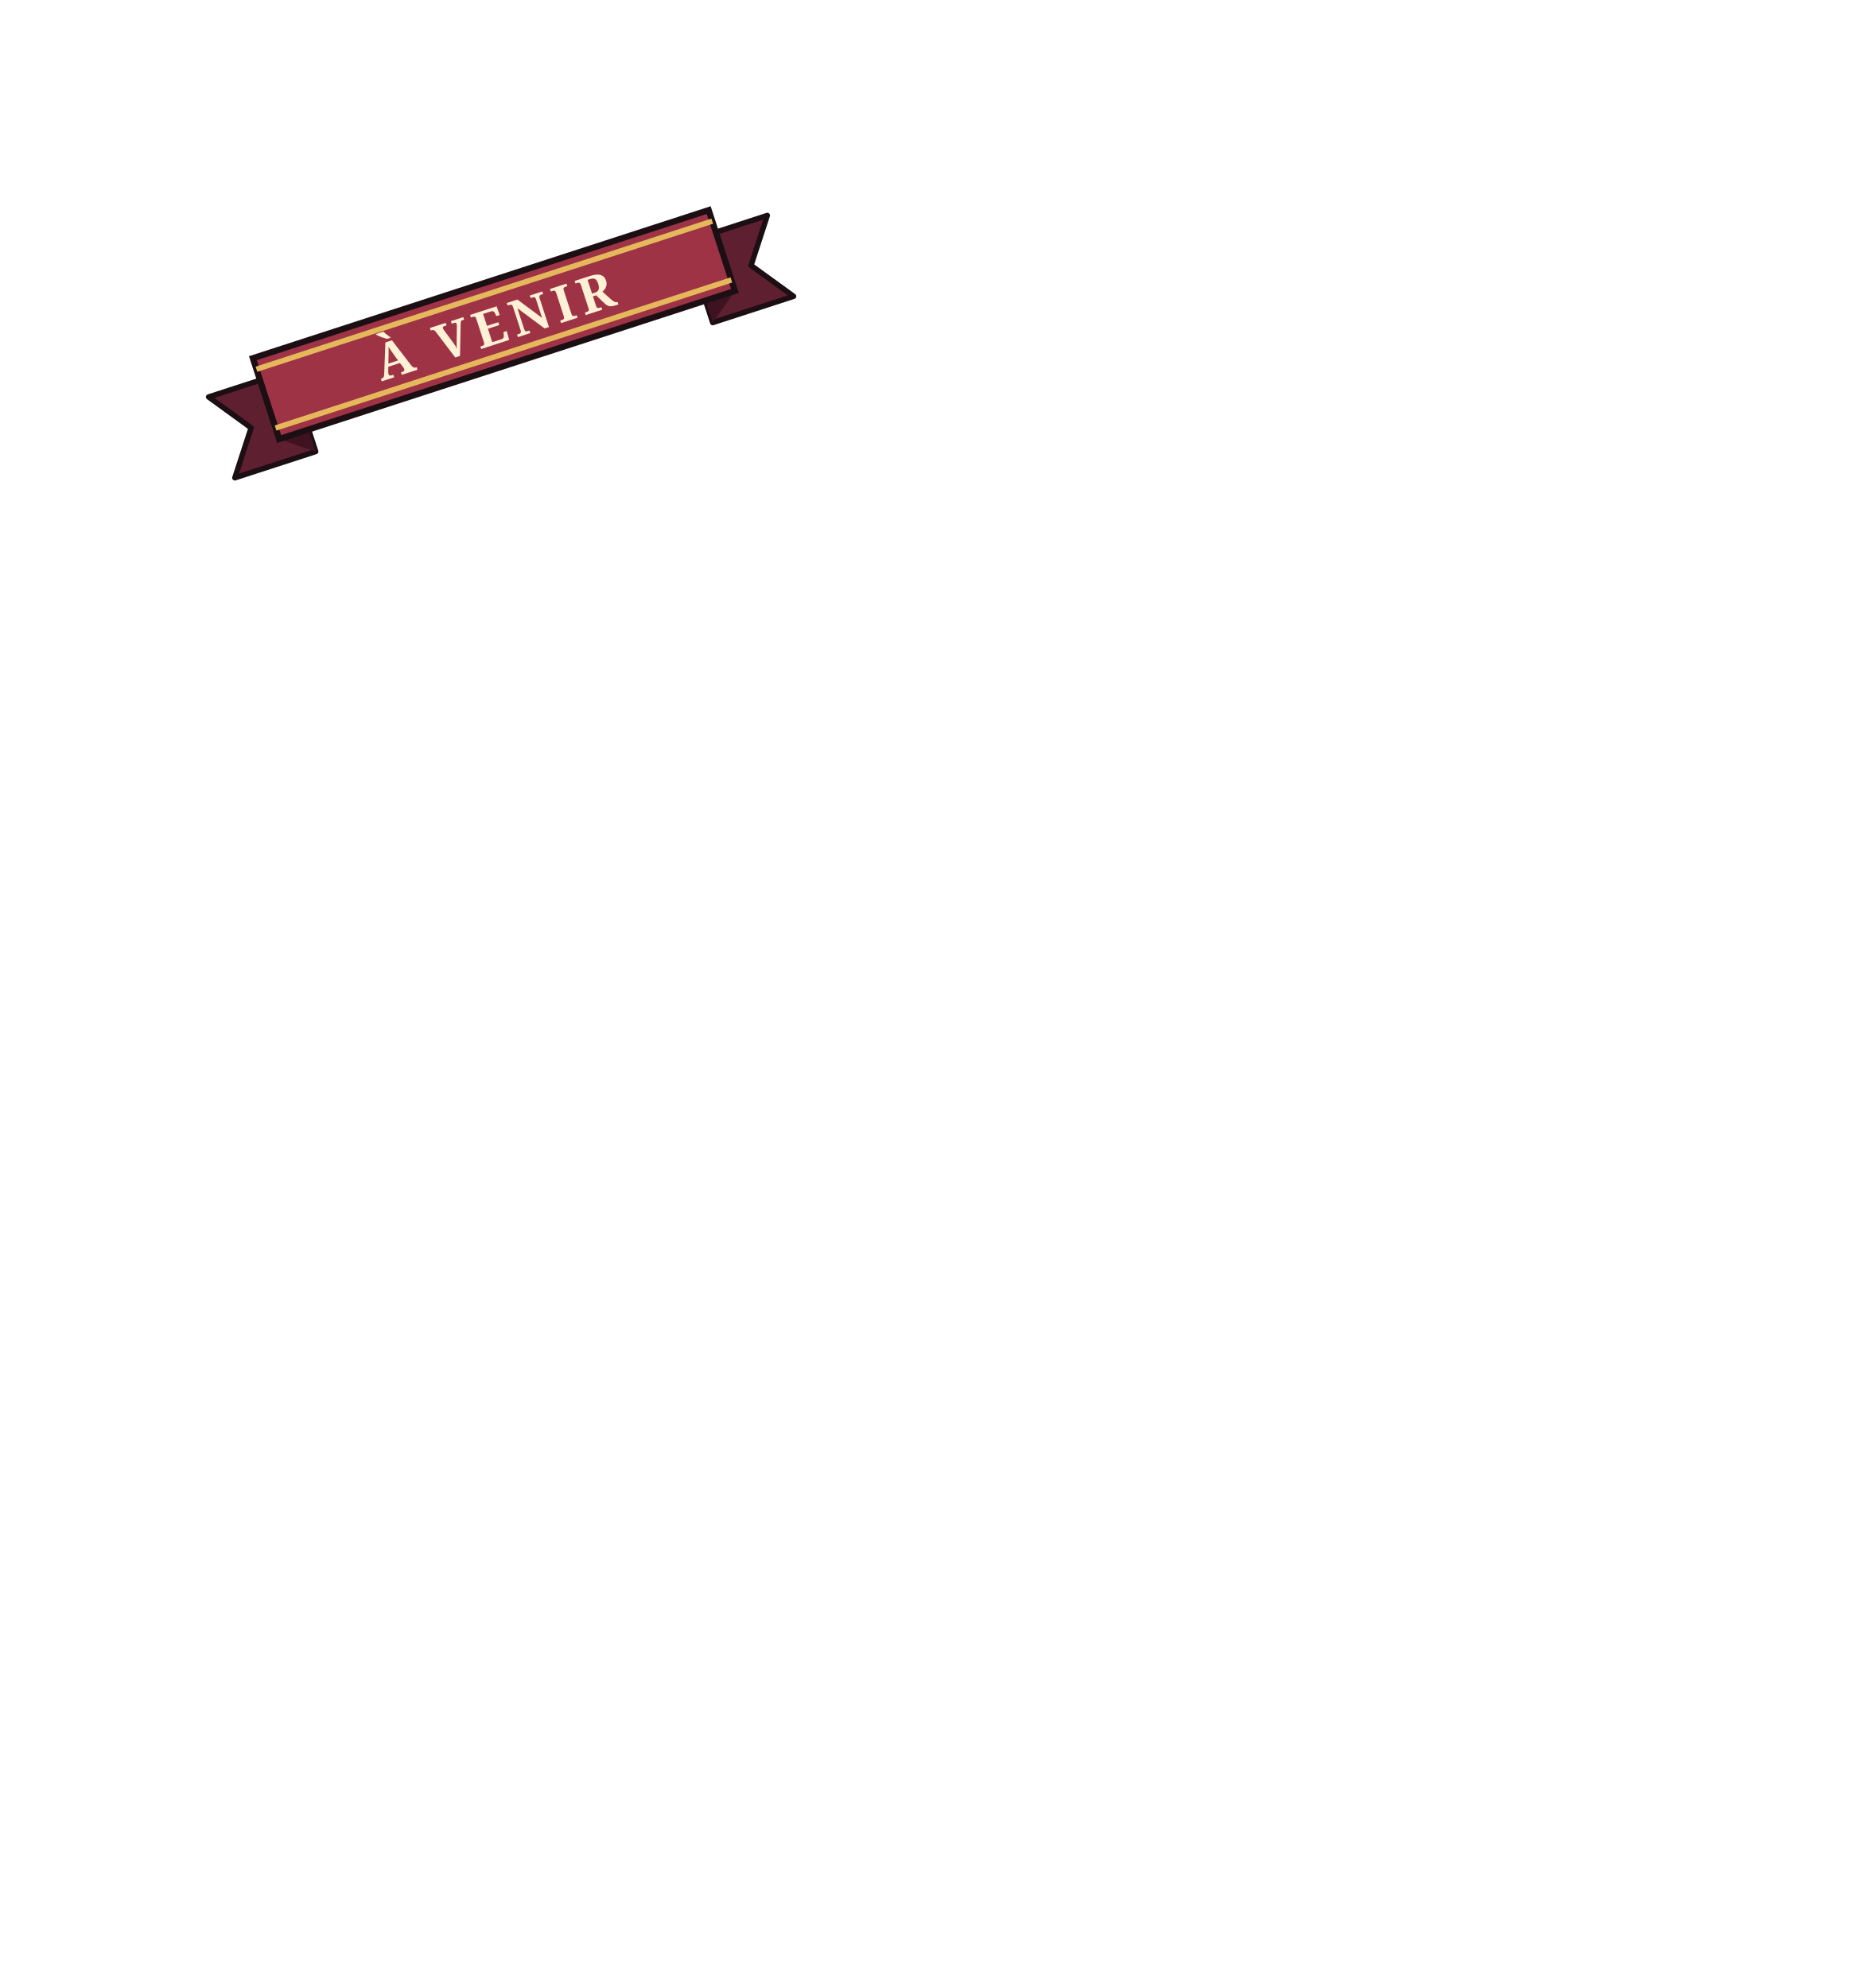
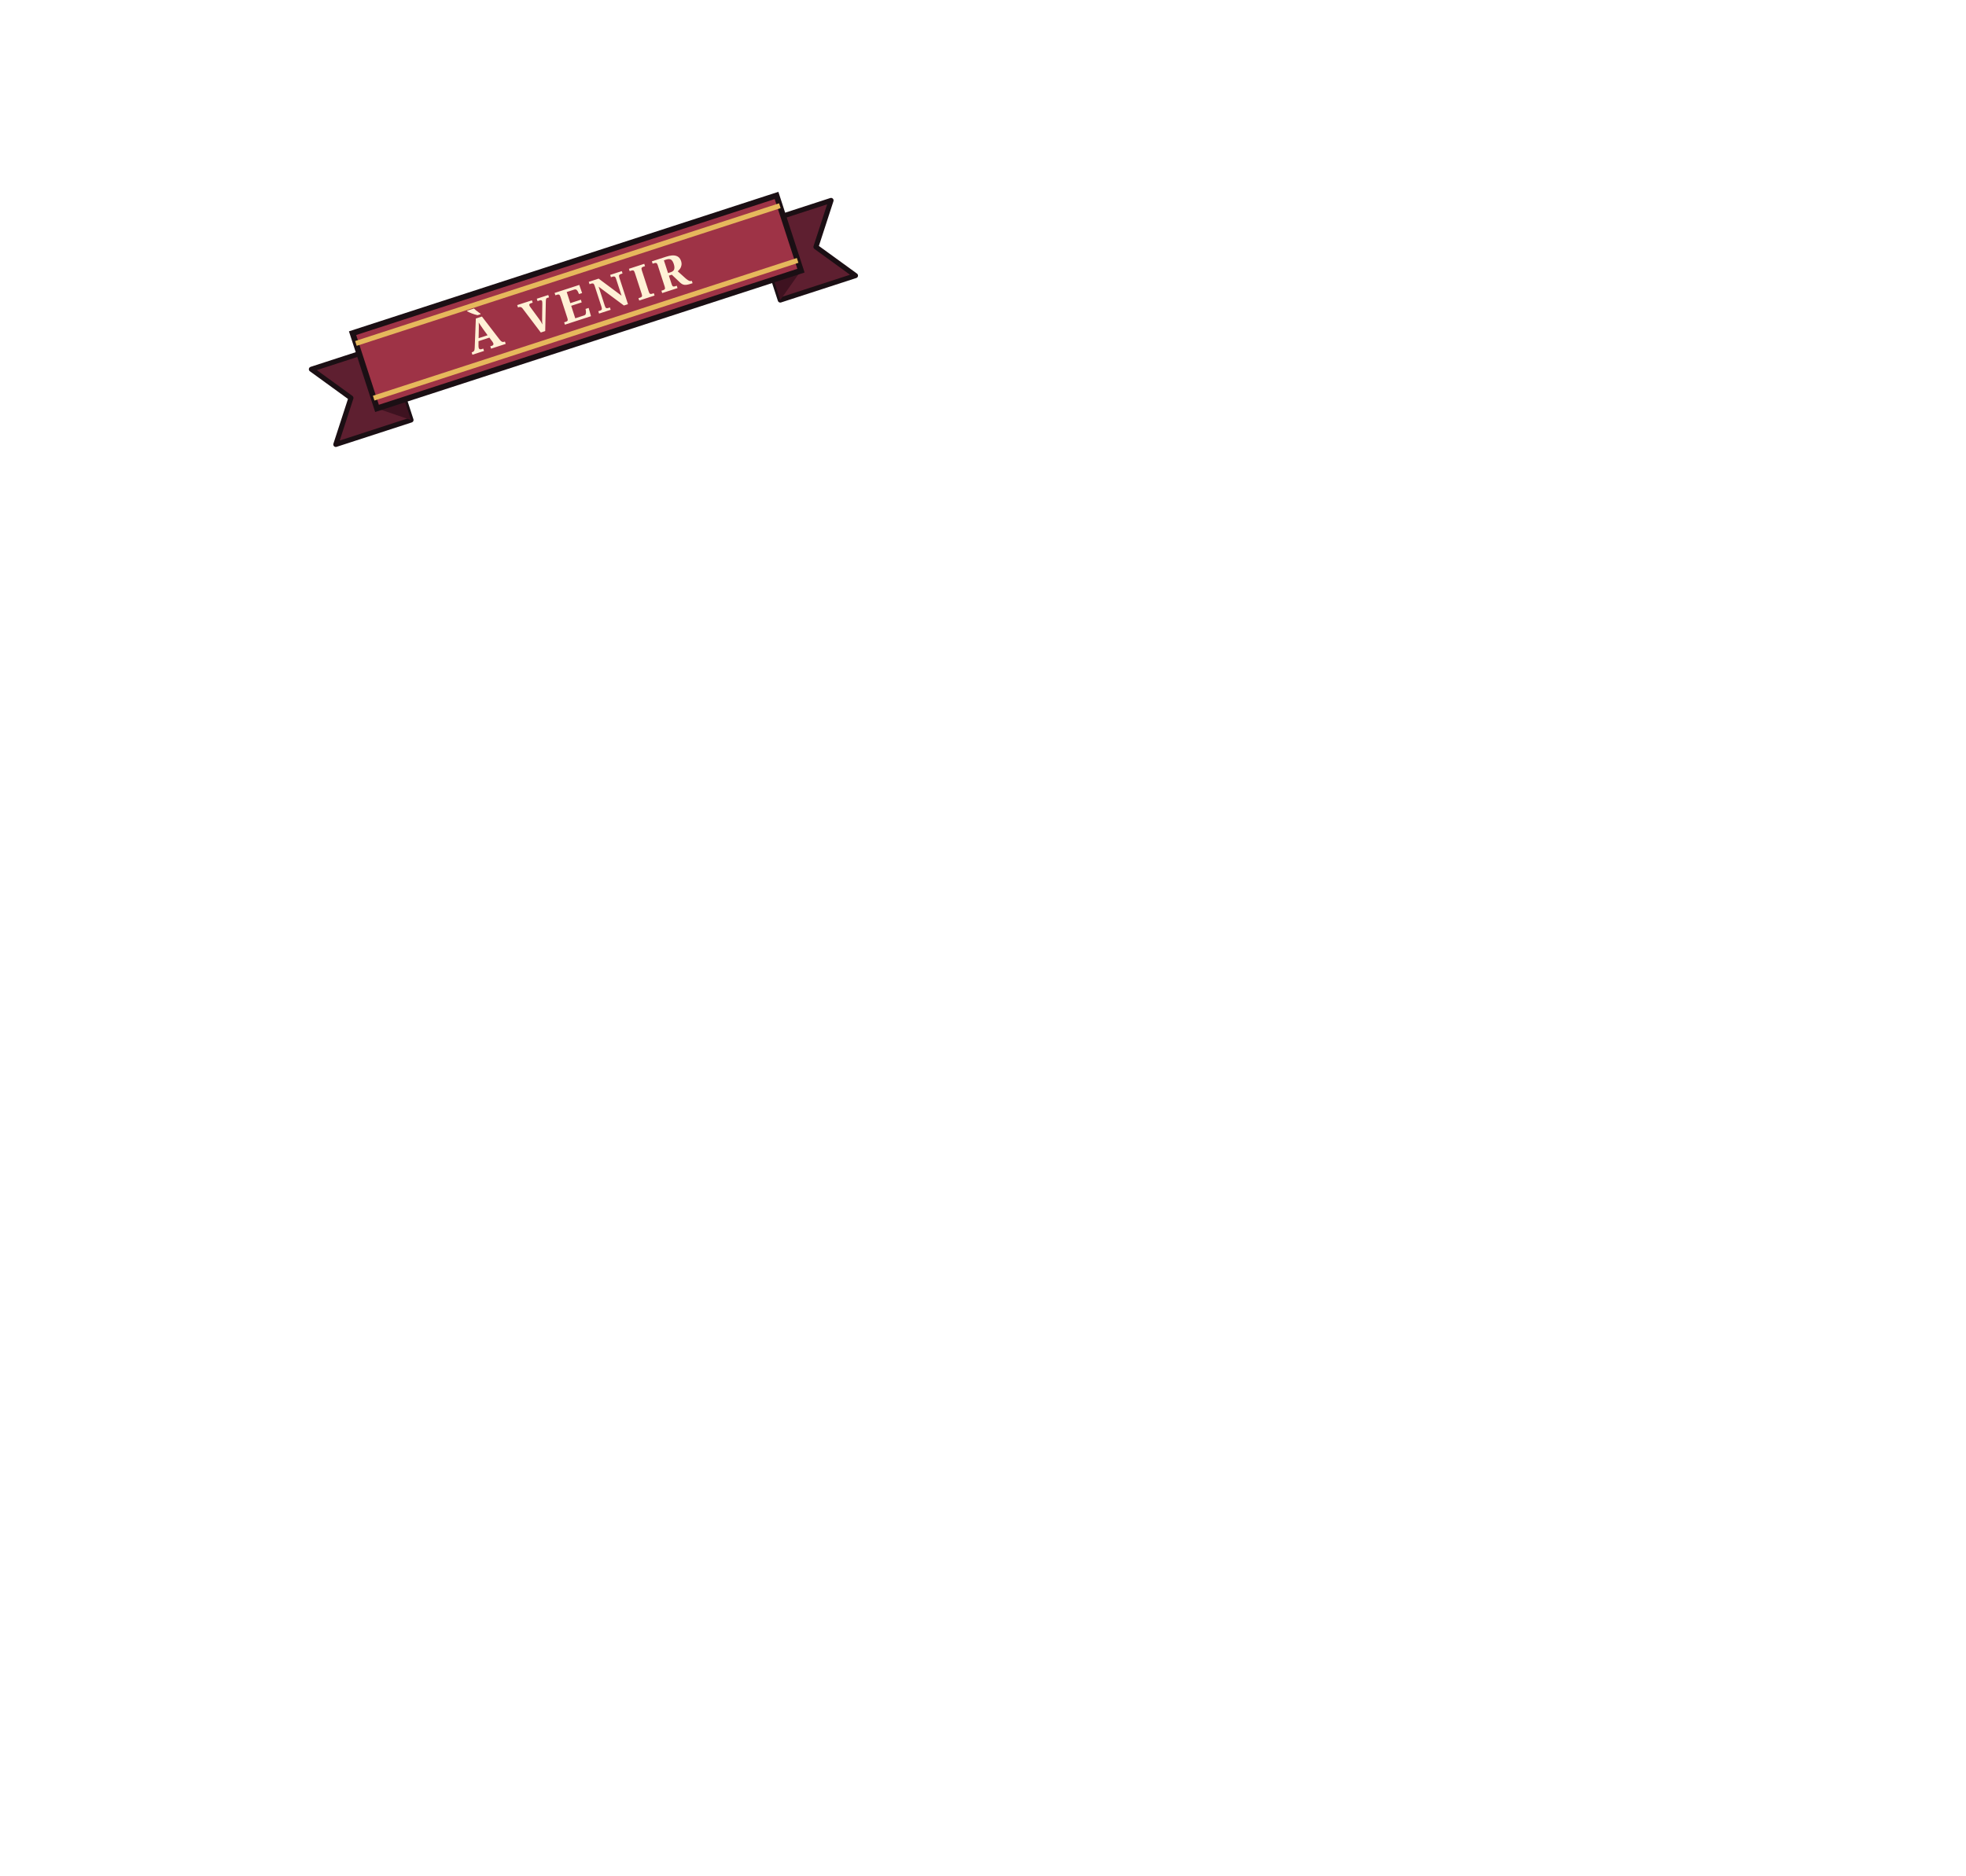
- <svg xmlns="http://www.w3.org/2000/svg" width="366" height="391" viewBox="0 0 366 391" style="overflow:visible">
-   <g transform="translate(183 118.56) scale(0.76) translate(-183 -156)">
+ <svg xmlns="http://www.w3.org/2000/svg" width="350" height="334" viewBox="8 0 350 334" style="overflow:visible">
+   <g transform="translate(183 99.84) scale(0.64) translate(-183 -156)">
    <g class="a-venir" transform="translate(70 84) rotate(-18)">
      <path d="M-76.0 -5.0 H-54.0 V17.0 H-76.0 L-68.0 6Z" fill="#5E1F30" stroke="#1B0F14" stroke-width="1.400" stroke-linejoin="round" />
      <path d="M76.0 -5.0 H54.0 V17.0 H76.0 L68.0 6Z" fill="#5E1F30" stroke="#1B0F14" stroke-width="1.400" stroke-linejoin="round" />
      <path d="M-62.0 11.0 L-54.0 17.0 V11.0 Z M62.0 11.0 L54.0 17.0 V11.0Z" fill="#3E1220" />
      <rect x="-62.0" y="-11.0" width="124" height="22" fill="#9E3346" stroke="#1B0F14" stroke-width="1.600" />
      <path d="M-62.0 -8.0 H62.0 M-62.0 8.0 H62.0" stroke="#E6B85C" stroke-width="1.400" />
      <text x="0" y="5" text-anchor="middle" font-family="Cinzel,serif" font-weight="700" font-size="13" letter-spacing="1.500" fill="#FFF1D6">À VENIR</text>
    </g>
  </g>
</svg>
